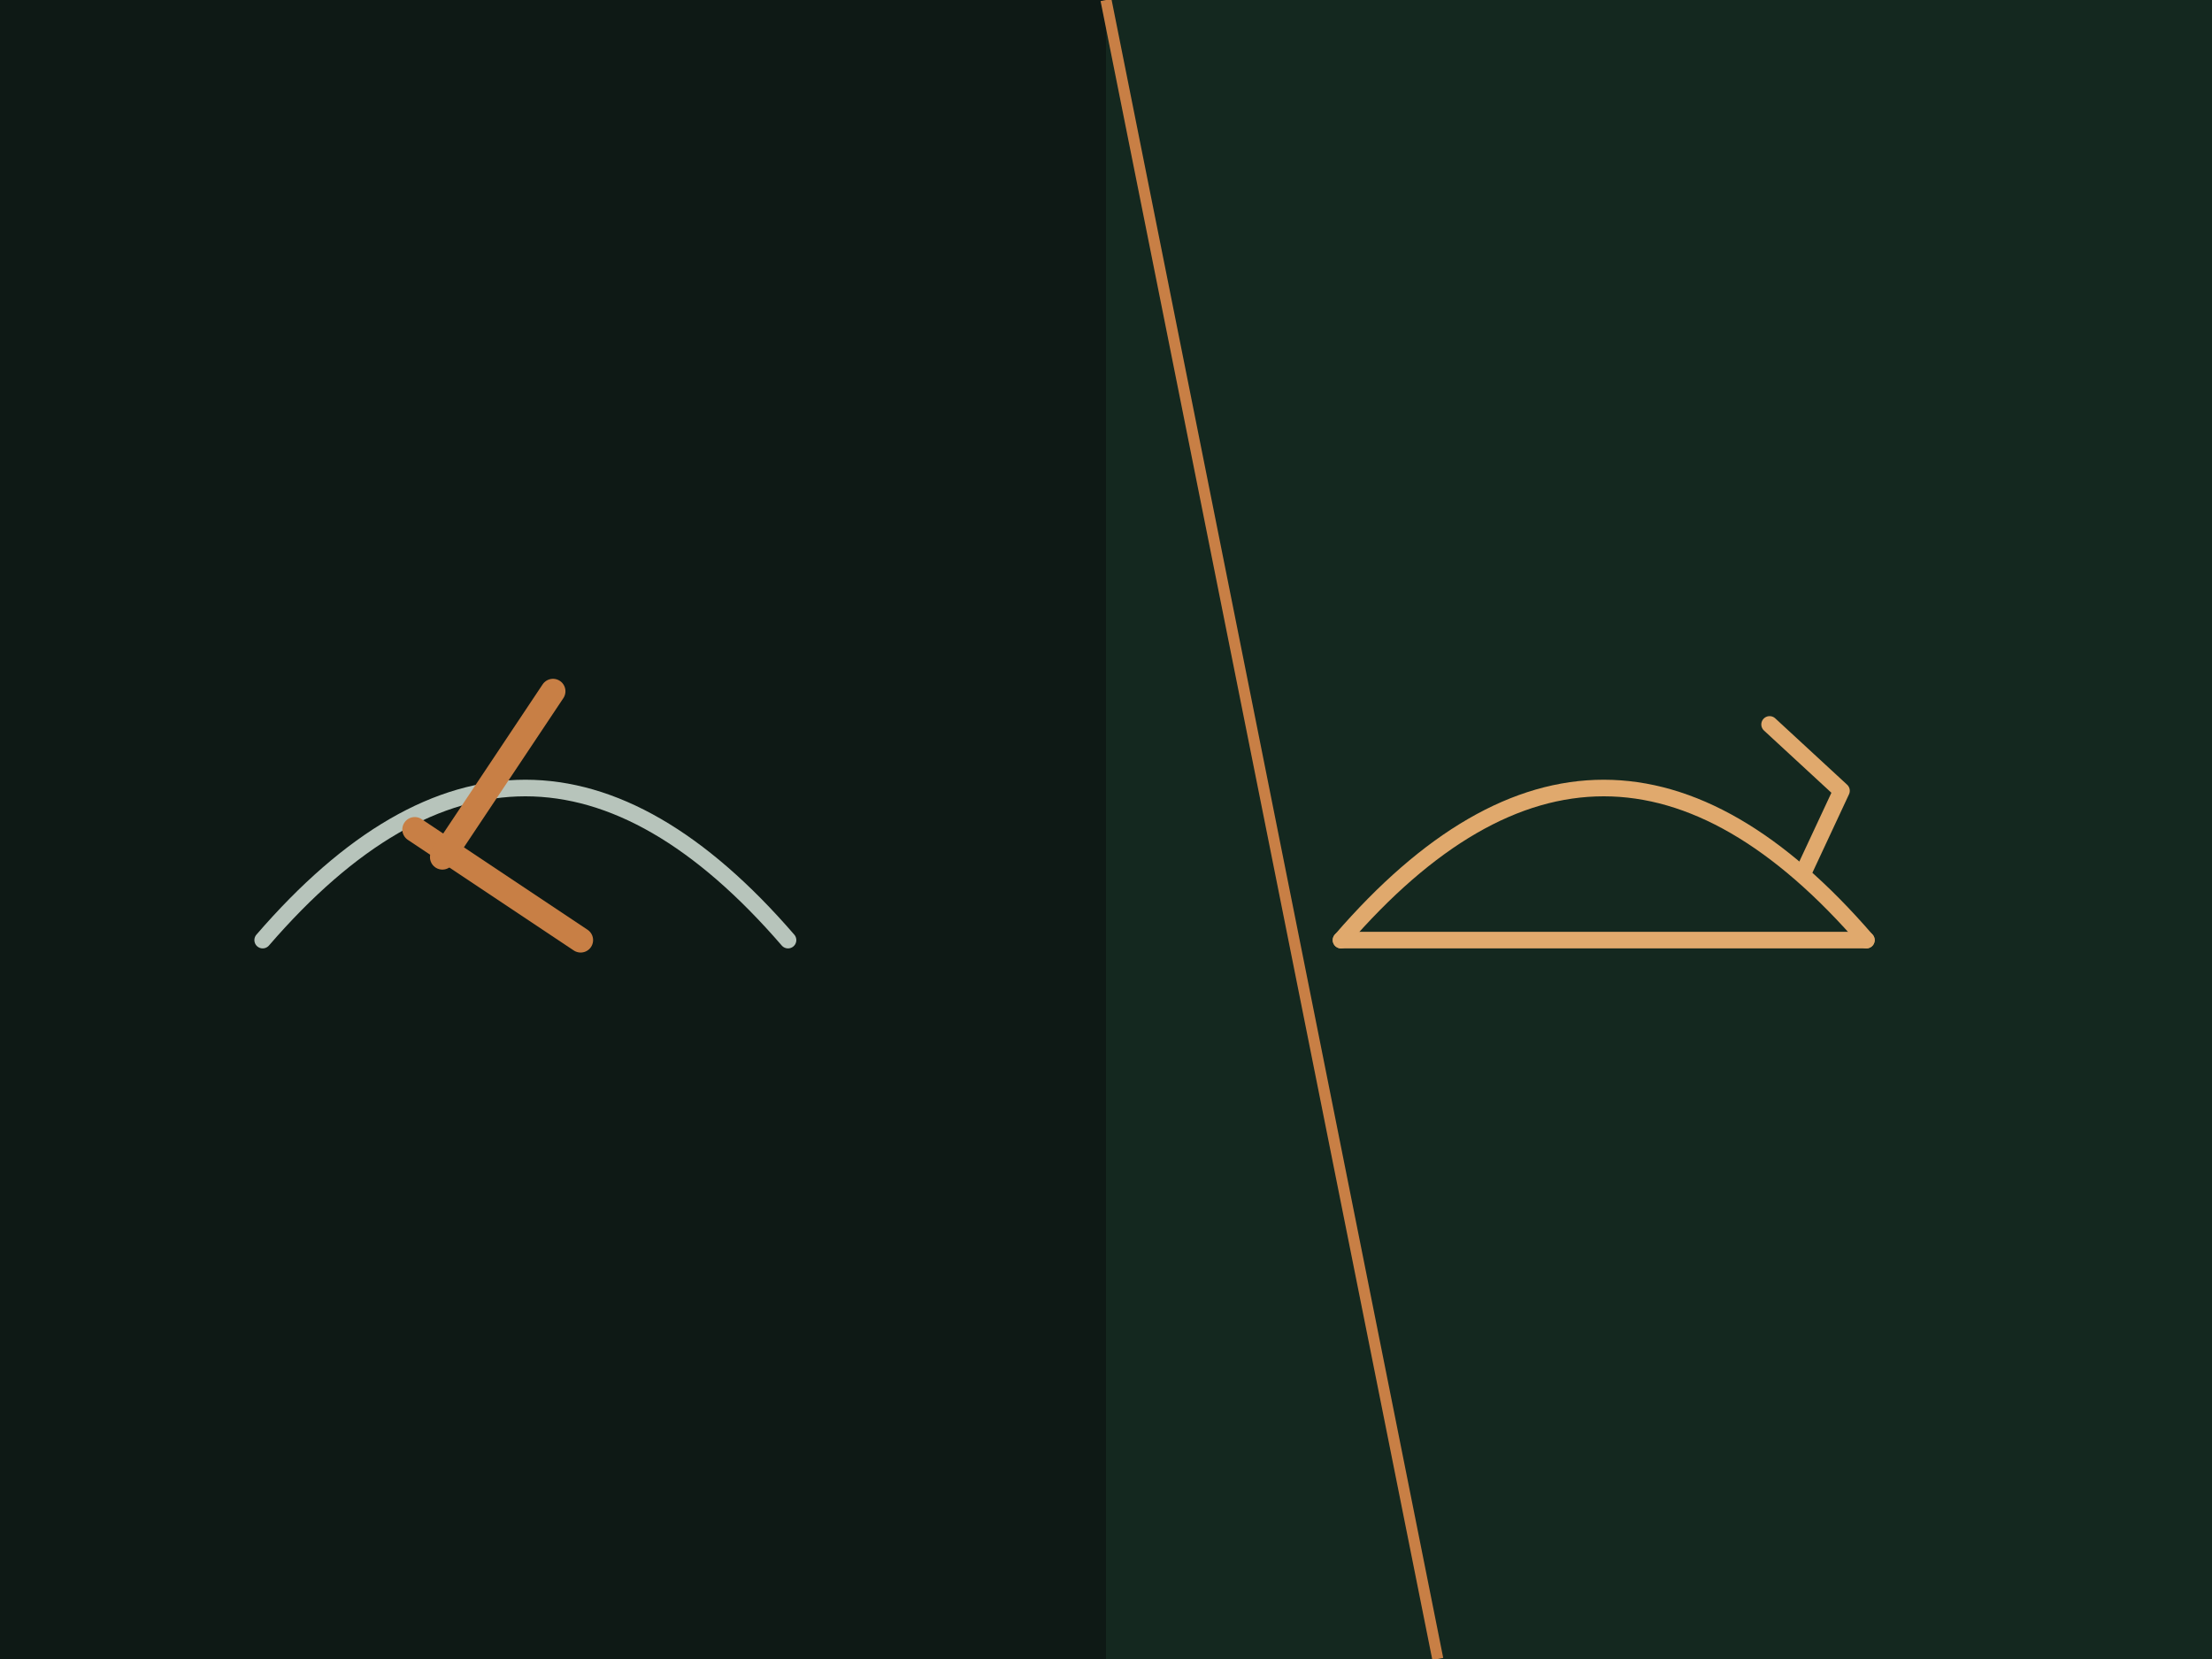
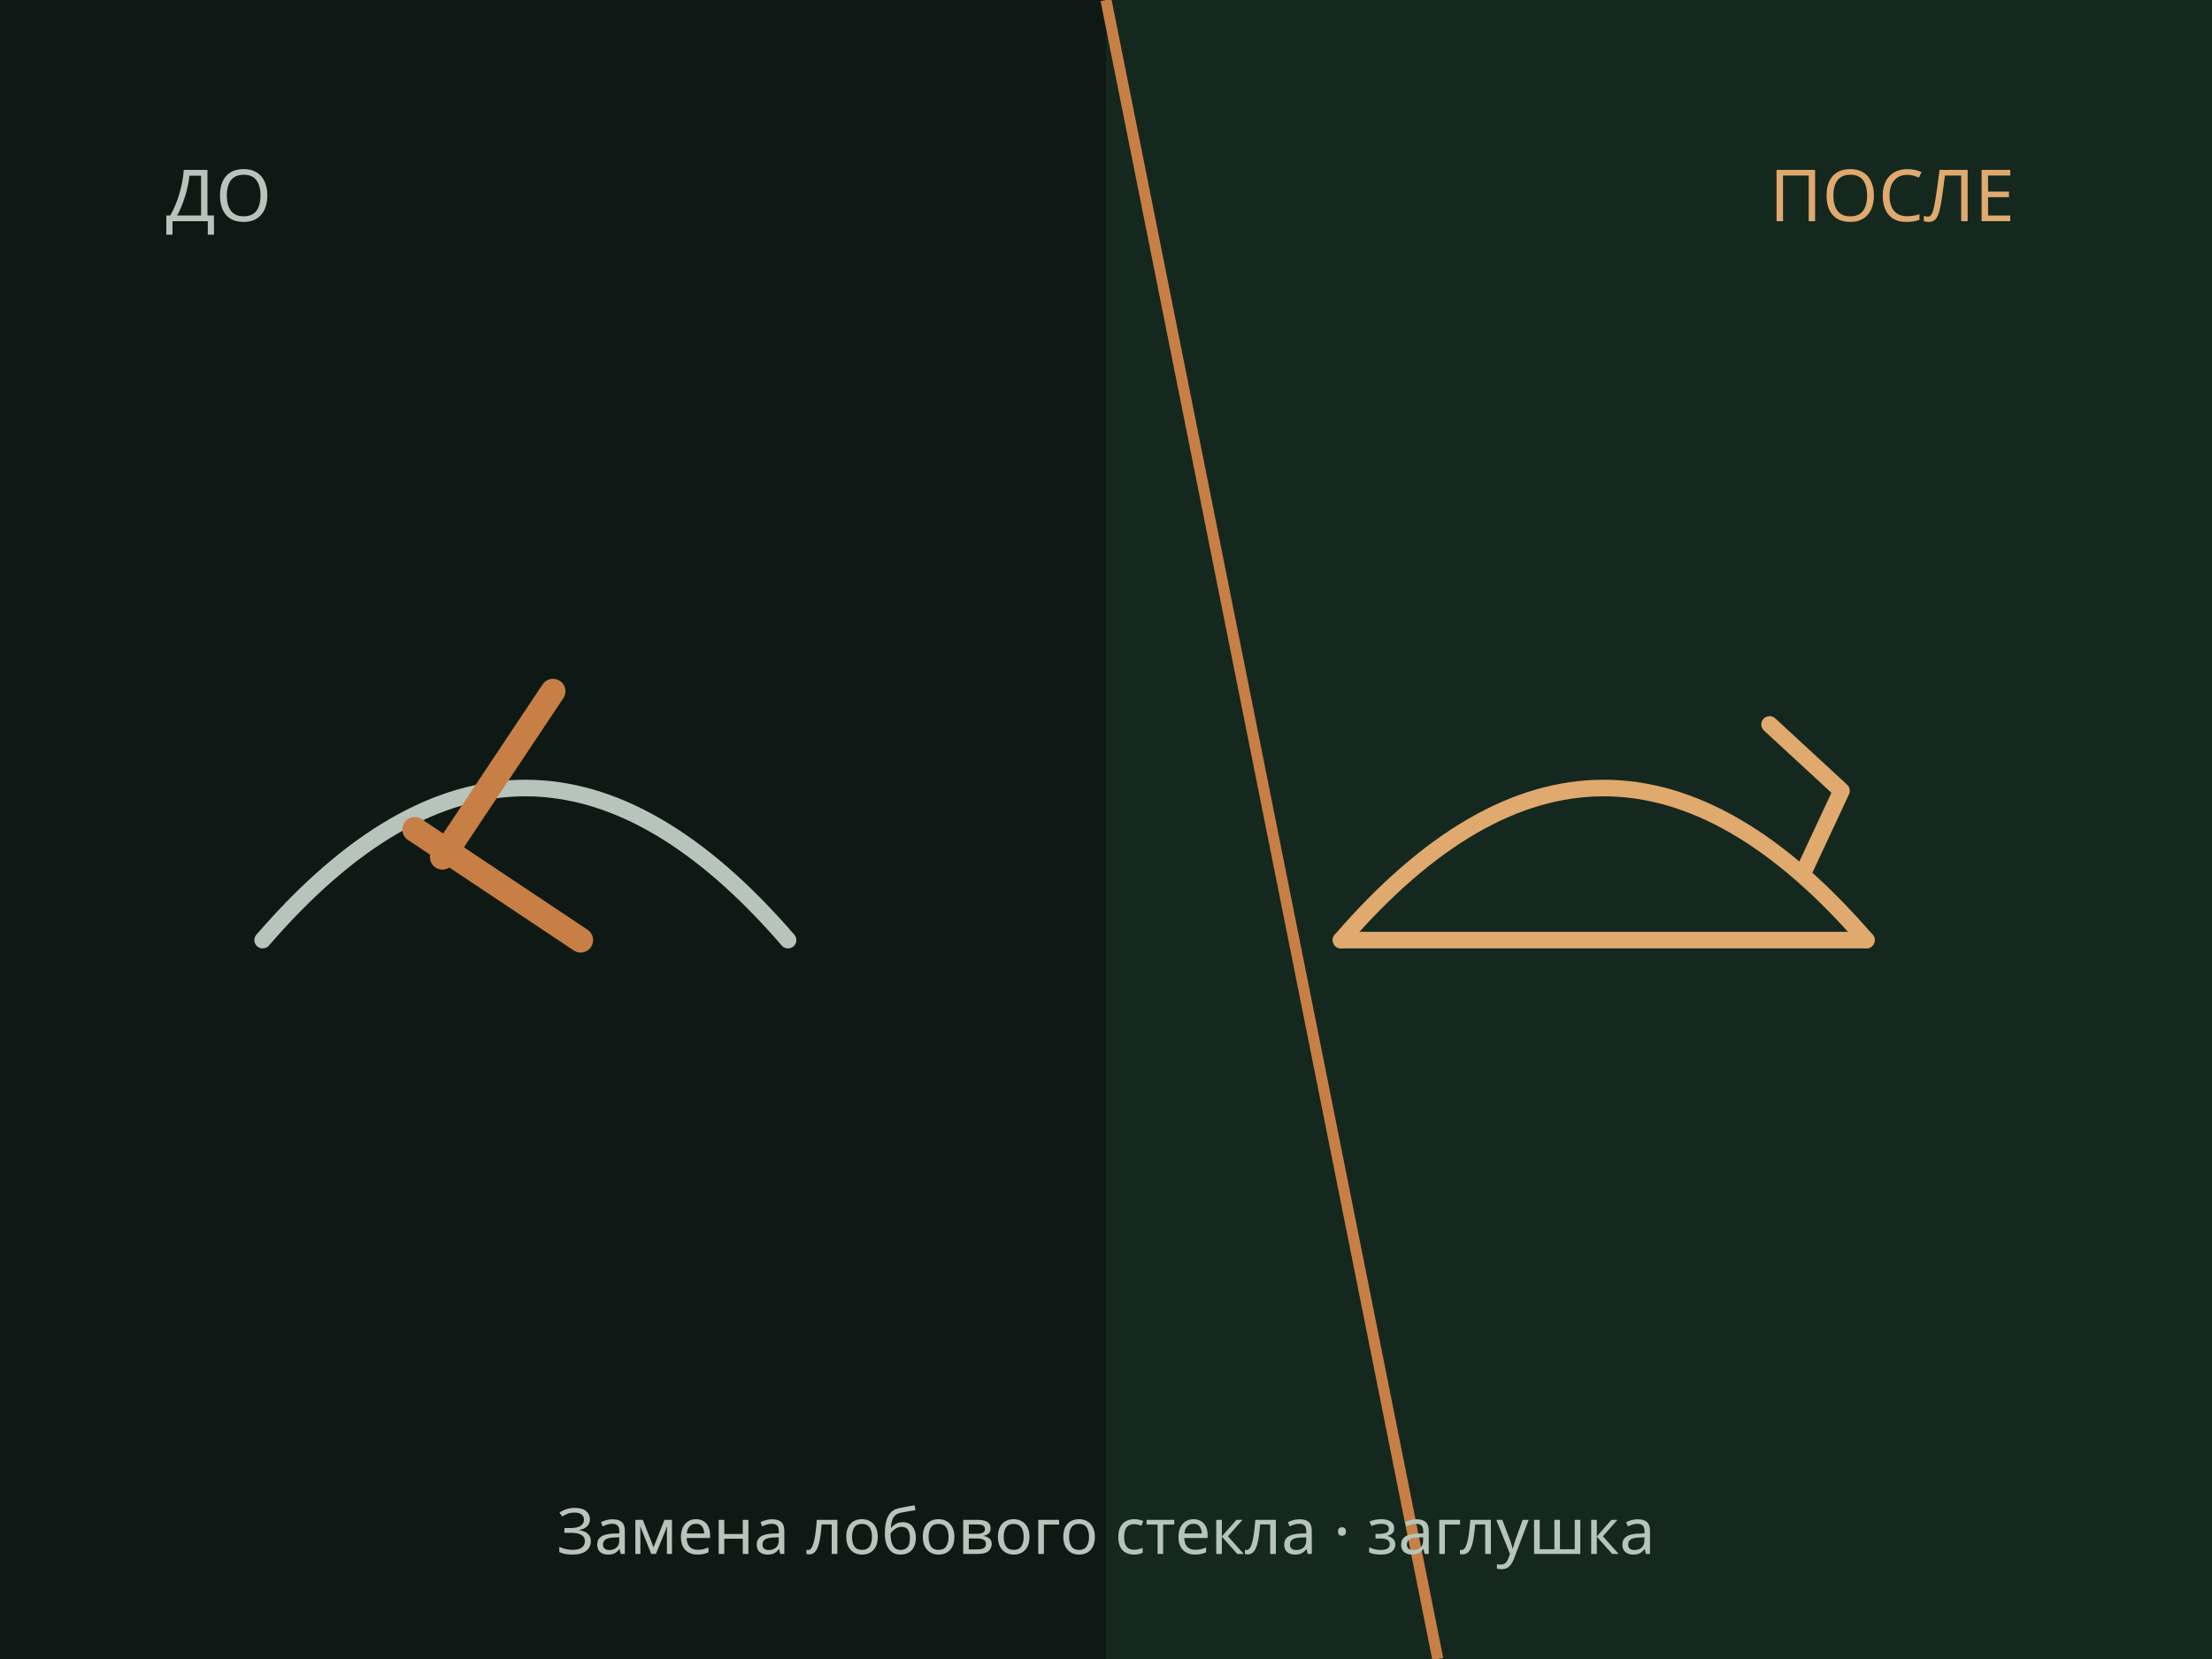
<svg xmlns="http://www.w3.org/2000/svg" viewBox="0 0 800 600" role="img">
  <rect width="800" height="600" fill="#14281F" />
  <path d="M0 0h400v600H0z" fill="#0B1410" opacity=".72" />
  <path d="M400 0l120 600" stroke="#C87F45" stroke-width="4" fill="none" />
  <g fill="none" stroke="#B7C4BB" stroke-width="6" stroke-linecap="round" stroke-linejoin="round" transform="translate(0,0)">
    <path d="M95 340q95-110 190 0" />
    <path d="M150 300l60 40" stroke="#C87F45" stroke-width="9" />
    <path d="M200 250l-40 60" stroke="#C87F45" stroke-width="9" />
  </g>
  <g fill="none" stroke="#4E9E74" stroke-width="6" stroke-linecap="round" stroke-linejoin="round">
    <path d="M485 340q95-110 190 0" stroke="#E0A96D" />
    <path d="M485 340h190" stroke="#E0A96D" />
    <path d="M640 262l26 24-14 30" stroke="#E0A96D" />
  </g>
+   <g font-family="sans-serif" font-size="26" fill="#B7C4BB">
+     <text x="60" y="80">ДО</text>
+   </g>
+   <g font-family="sans-serif" font-size="26" fill="#E0A96D">
+     <text x="640" y="80">ПОСЛЕ</text>
+   </g>
+   <g fill="#B7C4BB" font-family="sans-serif" font-size="23">
+     <text x="400" y="562" text-anchor="middle">Замена лобового стекла · заглушка</text>
+   </g>
</svg>
